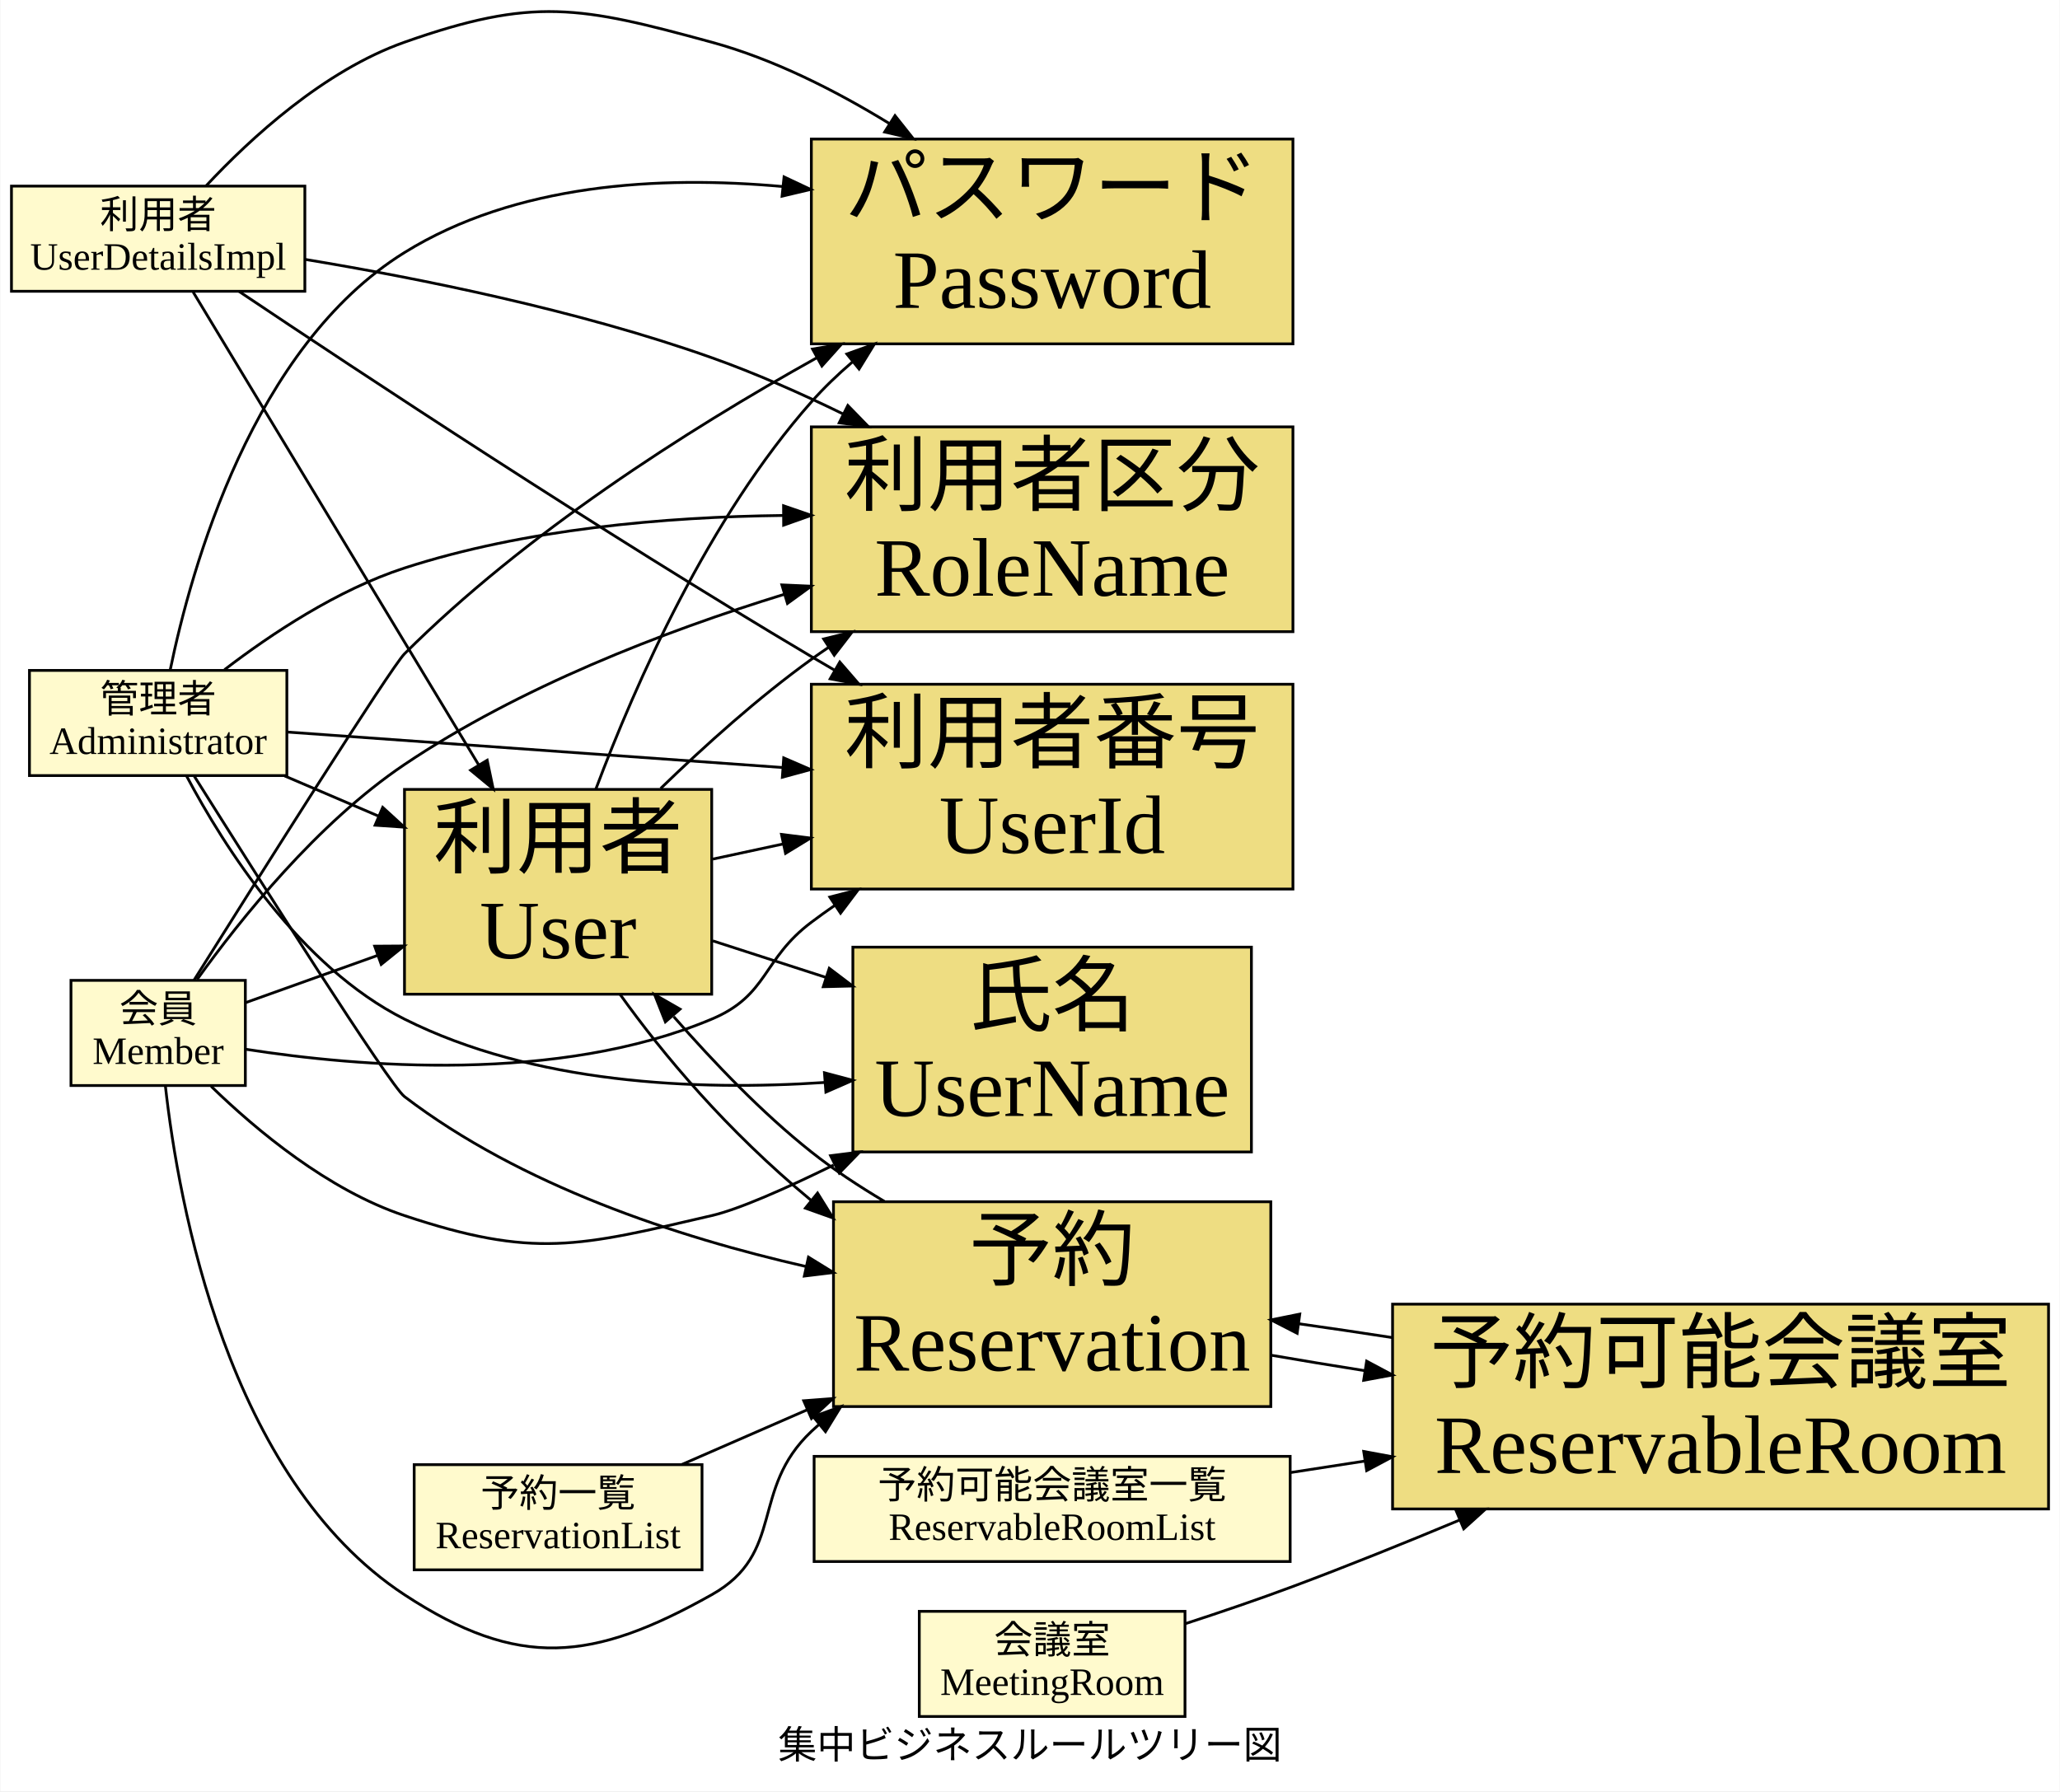
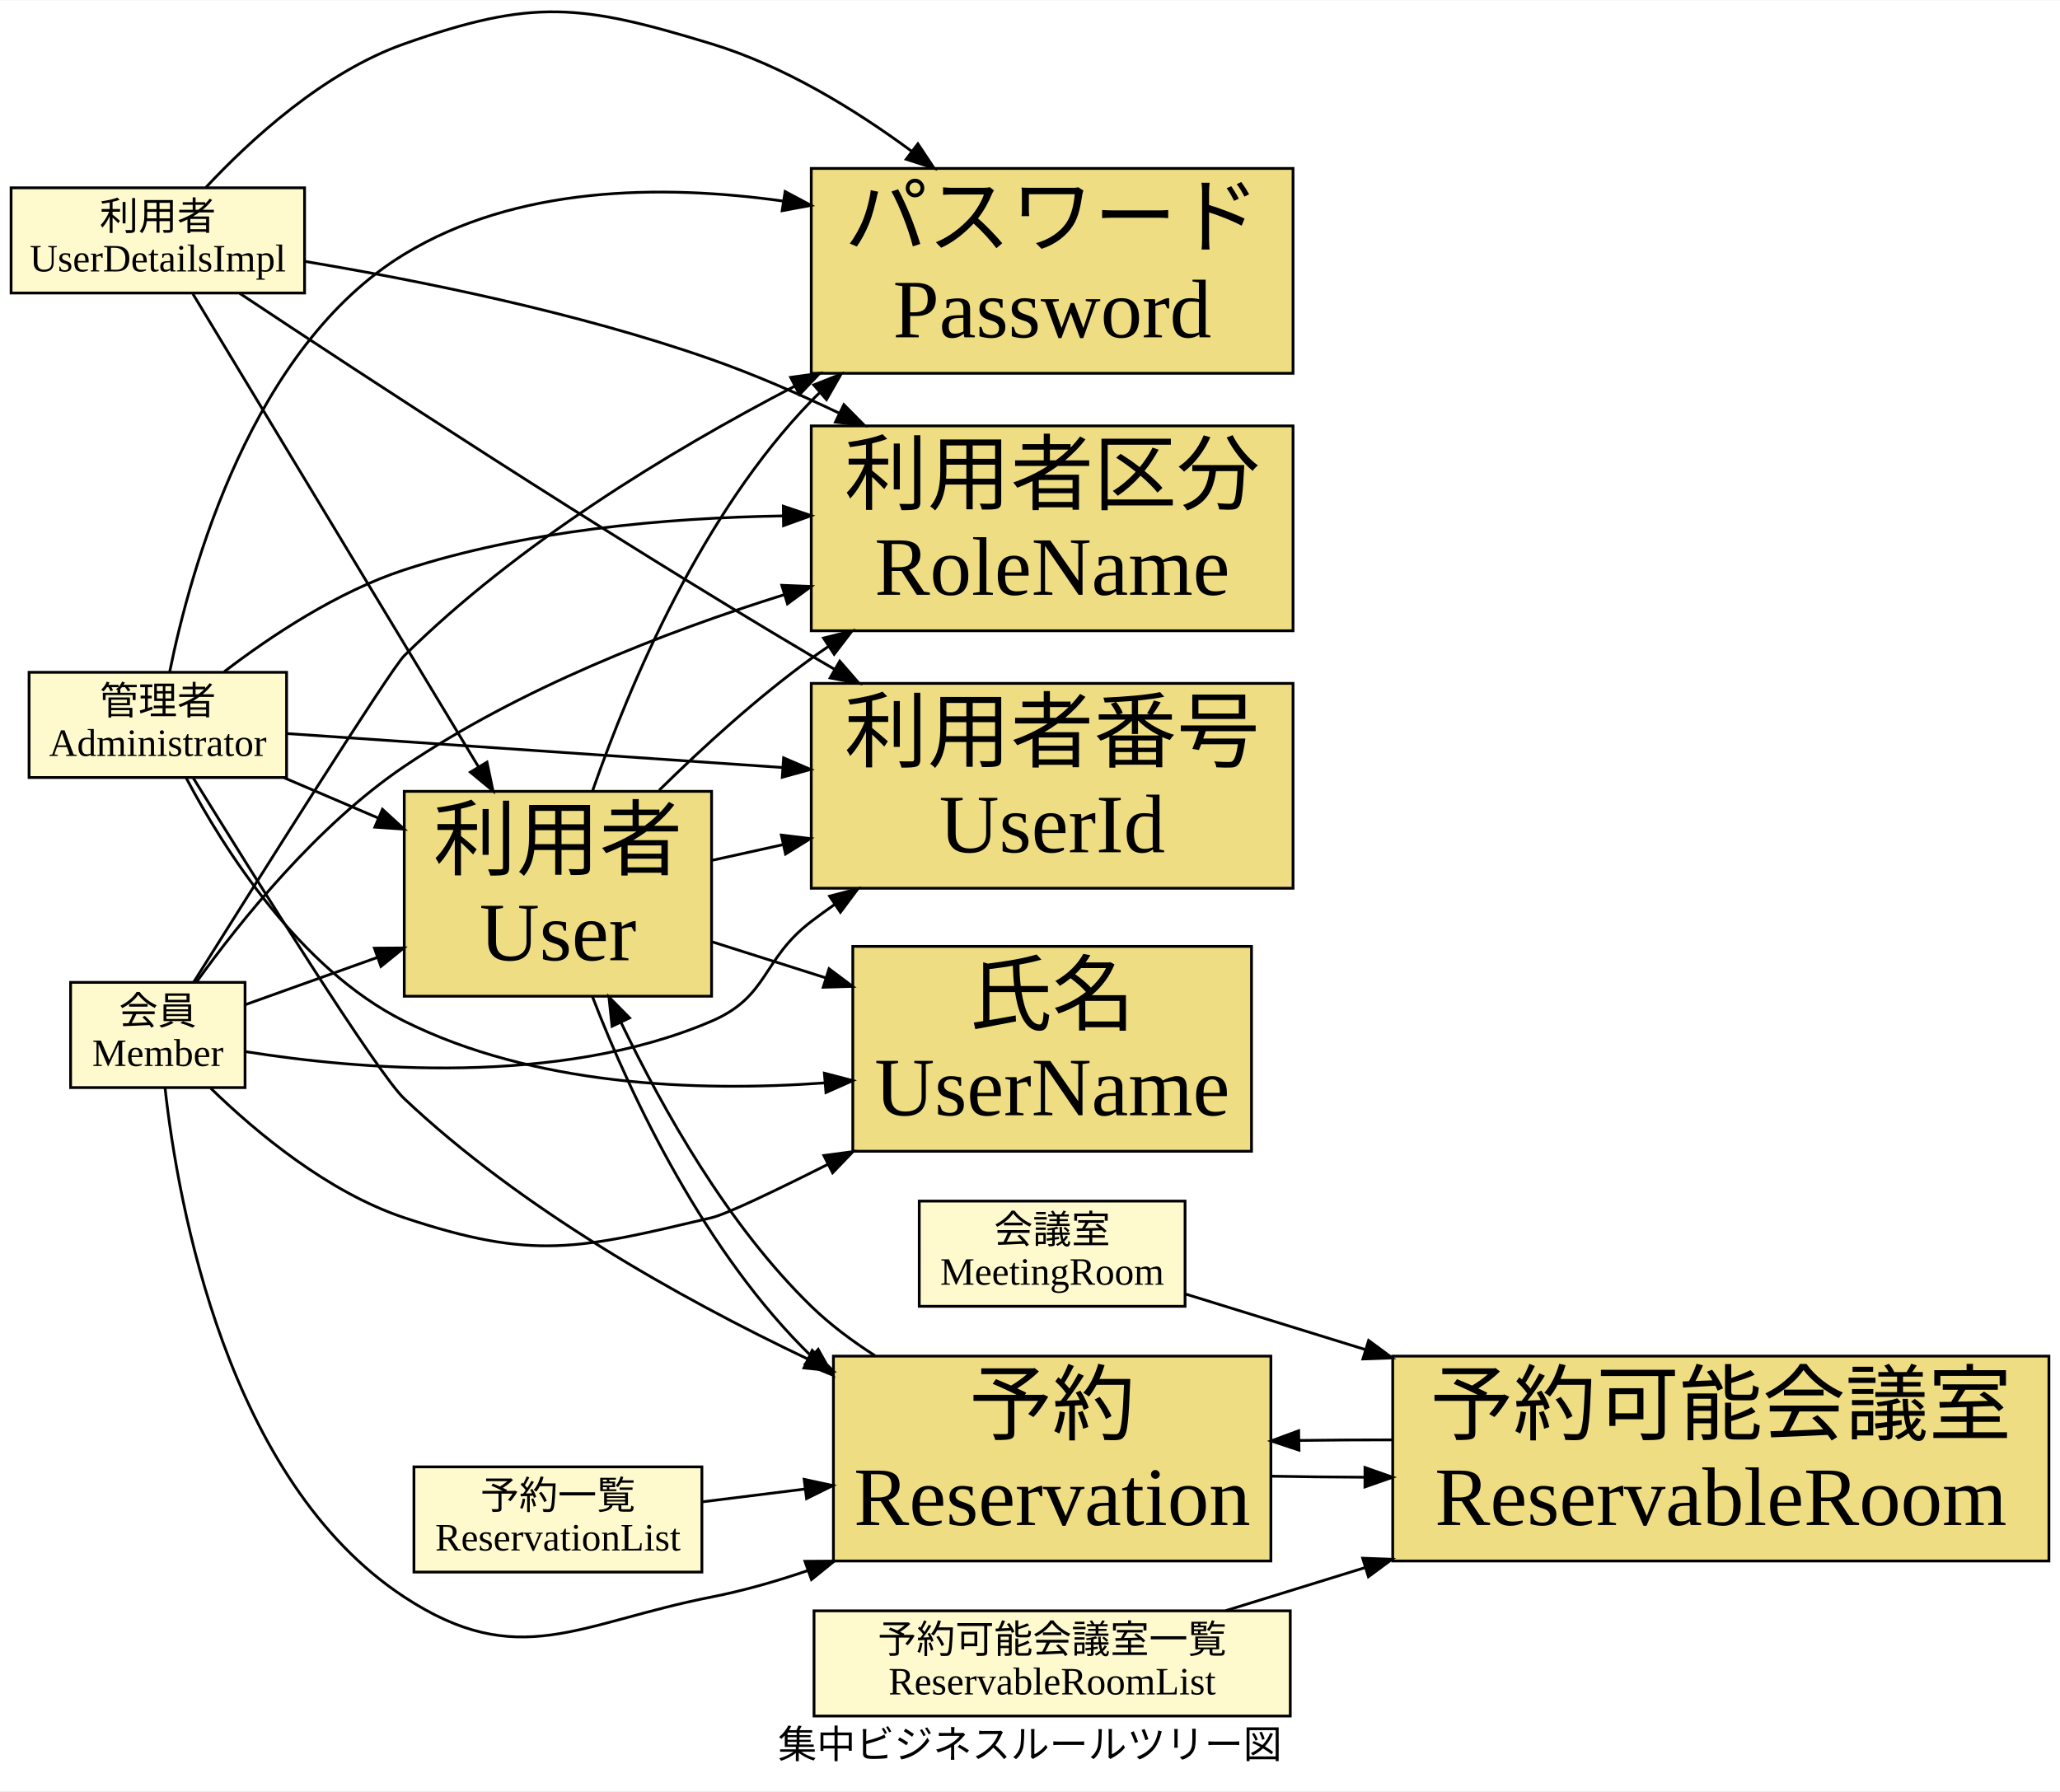
- <svg xmlns="http://www.w3.org/2000/svg" width="744pt" height="647pt" viewBox="0.00 0.00 744.00 647.25">
-   <g id="graph0" class="graph" transform="scale(1 1) rotate(0) translate(4 643.25)">
-     <polygon fill="white" stroke="transparent" points="-4,4 -4,-643.25 740,-643.25 740,4 -4,4" />
+ <svg xmlns="http://www.w3.org/2000/svg" width="744pt" height="647pt" viewBox="0.00 0.00 744.00 646.68">
+   <g id="graph0" class="graph" transform="scale(1 1) rotate(0) translate(4 642.68)">
+     <polygon fill="white" stroke="transparent" points="-4,4 -4,-642.68 740,-642.68 740,4 -4,4" />
    <text text-anchor="middle" x="368" y="-7.8" font-family="Times New Roman,serif" font-size="14.00">
            集中ビジネスルールツリー図
        </text>
    <g id="node1" class="node">
-       <polygon fill="#eedd82" stroke="black" points="463,-593 289,-593 289,-519 463,-519 463,-593" />
-       <text text-anchor="middle" x="376" y="-565" font-family="Times New Roman,serif" font-size="30.00">パスワード
-             </text>
-       <text text-anchor="middle" x="376" y="-532" font-family="Times New Roman,serif" font-size="30.00">Password
+       <polygon fill="#eedd82" stroke="black" points="463,-582 289,-582 289,-508 463,-508 463,-582" />
+       <text text-anchor="middle" x="376" y="-554" font-family="Times New Roman,serif" font-size="30.00">パスワード
+             </text>
+       <text text-anchor="middle" x="376" y="-521" font-family="Times New Roman,serif" font-size="30.00">Password
            </text>
    </g>
    <g id="node2" class="node">
      <polygon fill="#eedd82" stroke="black" points="463,-489 289,-489 289,-415 463,-415 463,-489" />
      <text text-anchor="middle" x="376" y="-461" font-family="Times New Roman,serif" font-size="30.00">利用者区分
            </text>
      <text text-anchor="middle" x="376" y="-428" font-family="Times New Roman,serif" font-size="30.00">RoleName
            </text>
    </g>
    <g id="node3" class="node">
-       <polygon fill="#eedd82" stroke="black" points="253,-358 142,-358 142,-284 253,-284 253,-358" />
-       <text text-anchor="middle" x="197.5" y="-330" font-family="Times New Roman,serif" font-size="30.00">利用者
-             </text>
-       <text text-anchor="middle" x="197.5" y="-297" font-family="Times New Roman,serif" font-size="30.00">User
-             </text>
-     </g>
-     <g id="edge1" class="edge">
-       <path fill="none" stroke="black" d="M211.15,-358.14C225.53,-396.39 251.92,-456.15 289,-498 293.49,-503.07 298.52,-507.91 303.84,-512.46" />
-       <polygon fill="black" stroke="black" points="301.83,-515.34 311.79,-518.93 306.24,-509.91 301.83,-515.34" />
-     </g>
-     <g id="edge21" class="edge">
-       <path fill="none" stroke="black" d="M234.56,-358.35C250.47,-373.77 269.87,-391.22 289,-405 291.05,-406.48 293.16,-407.95 295.3,-409.39" />
-       <polygon fill="black" stroke="black" points="293.45,-412.36 303.74,-414.89 297.27,-406.5 293.45,-412.36" />
+       <polygon fill="#eedd82" stroke="black" points="253,-357 142,-357 142,-283 253,-283 253,-357" />
+       <text text-anchor="middle" x="197.5" y="-329" font-family="Times New Roman,serif" font-size="30.00">利用者
+             </text>
+       <text text-anchor="middle" x="197.5" y="-296" font-family="Times New Roman,serif" font-size="30.00">User
+             </text>
+     </g>
+     <g id="edge8" class="edge">
+       <path fill="none" stroke="black" d="M210.07,-357.35C223.71,-396.38 249.64,-457.45 289,-498 290.04,-499.07 291.1,-500.12 292.2,-501.15" />
+       <polygon fill="black" stroke="black" points="289.91,-503.8 299.76,-507.7 294.49,-498.51 289.91,-503.8" />
+     </g>
+     <g id="edge24" class="edge">
+       <path fill="none" stroke="black" d="M234.07,-357.4C250.04,-373.11 269.63,-390.96 289,-405 291.05,-406.49 293.15,-407.96 295.29,-409.41" />
+       <polygon fill="black" stroke="black" points="293.43,-412.38 303.72,-414.93 297.27,-406.52 293.43,-412.38" />
    </g>
    <g id="node5" class="node">
      <polygon fill="#eedd82" stroke="black" points="463,-396 289,-396 289,-322 463,-322 463,-396" />
      <text text-anchor="middle" x="376" y="-368" font-family="Times New Roman,serif" font-size="30.00">利用者番号
            </text>
      <text text-anchor="middle" x="376" y="-335" font-family="Times New Roman,serif" font-size="30.00">UserId
            </text>
    </g>
-     <g id="edge5" class="edge">
-       <path fill="none" stroke="black" d="M253.38,-332.82C261.54,-334.57 270.15,-336.43 278.86,-338.3" />
-       <polygon fill="black" stroke="black" points="278.21,-341.74 288.72,-340.42 279.68,-334.9 278.21,-341.74" />
+     <g id="edge1" class="edge">
+       <path fill="none" stroke="black" d="M253.38,-332.13C261.54,-333.93 270.15,-335.83 278.86,-337.76" />
+       <polygon fill="black" stroke="black" points="278.2,-341.2 288.72,-339.94 279.71,-334.36 278.2,-341.2" />
    </g>
    <g id="node6" class="node">
      <polygon fill="#eedd82" stroke="black" points="448,-301 304,-301 304,-227 448,-227 448,-301" />
      <text text-anchor="middle" x="376" y="-273" font-family="Times New Roman,serif" font-size="30.00">氏名</text>
      <text text-anchor="middle" x="376" y="-240" font-family="Times New Roman,serif" font-size="30.00">UserName
            </text>
    </g>
+     <g id="edge5" class="edge">
+       <path fill="none" stroke="black" d="M253.38,-302.59C266.37,-298.47 280.49,-293.99 294.36,-289.59" />
+       <polygon fill="black" stroke="black" points="295.43,-292.92 303.91,-286.56 293.32,-286.24 295.43,-292.92" />
+     </g>
+     <g id="node10" class="node">
+       <polygon fill="#eedd82" stroke="black" points="455,-153 297,-153 297,-79 455,-79 455,-153" />
+       <text text-anchor="middle" x="376" y="-125" font-family="Times New Roman,serif" font-size="30.00">予約</text>
+       <text text-anchor="middle" x="376" y="-92" font-family="Times New Roman,serif" font-size="30.00">
+                 Reservation
+             </text>
+     </g>
+     <g id="edge12" class="edge">
+       <path fill="none" stroke="black" d="M209.98,-282.82C224.16,-245.81 251.13,-189.78 289,-153 289.15,-152.85 289.3,-152.71 289.46,-152.56" />
+       <polygon fill="black" stroke="black" points="291.5,-155.43 296.69,-146.19 286.87,-150.17 291.5,-155.43" />
+     </g>
+     <g id="node4" class="node">
+       <polygon fill="lemonchiffon" stroke="black" points="106,-575 0,-575 0,-537 106,-537 106,-575" />
+       <text text-anchor="middle" x="53" y="-559.8" font-family="Times New Roman,serif" font-size="14.00">利用者
+             </text>
+       <text text-anchor="middle" x="53" y="-544.8" font-family="Times New Roman,serif" font-size="14.00">
+                 UserDetailsImpl
+             </text>
+     </g>
+     <g id="edge9" class="edge">
+       <path fill="none" stroke="black" d="M70.26,-575.04C86.43,-592.36 112.94,-616.74 142,-627 188.52,-643.43 205.81,-641.39 253,-627 278.97,-619.08 304.42,-603.59 325.3,-588.18" />
+       <polygon fill="black" stroke="black" points="327.51,-590.89 333.37,-582.06 323.28,-585.32 327.51,-590.89" />
+     </g>
    <g id="edge25" class="edge">
-       <path fill="none" stroke="black" d="M253.38,-303.28C266.37,-299.08 280.49,-294.52 294.36,-290.04" />
-       <polygon fill="black" stroke="black" points="295.47,-293.36 303.91,-286.96 293.31,-286.7 295.47,-293.36" />
+       <path fill="none" stroke="black" d="M106.11,-548.42C146.83,-541.62 204.49,-530.06 253,-513 268.26,-507.63 284.07,-500.78 299.04,-493.63" />
+       <polygon fill="black" stroke="black" points="300.78,-496.67 308.24,-489.14 297.72,-490.38 300.78,-496.67" />
+     </g>
+     <g id="edge20" class="edge">
+       <path fill="none" stroke="black" d="M65.66,-536.69C88.03,-499.64 137.52,-417.68 168.81,-365.85" />
+       <polygon fill="black" stroke="black" points="171.88,-367.54 174.05,-357.18 165.89,-363.93 171.88,-367.54" />
+     </g>
+     <g id="edge2" class="edge">
+       <path fill="none" stroke="black" d="M82.55,-536.89C126.39,-507.74 213.18,-450.85 289,-406 291.78,-404.35 294.63,-402.69 297.51,-401.03" />
+       <polygon fill="black" stroke="black" points="299.29,-404.04 306.23,-396.04 295.81,-397.97 299.29,-404.04" />
+     </g>
+     <g id="node7" class="node">
+       <polygon fill="lemonchiffon" stroke="black" points="99.5,-400 6.5,-400 6.5,-362 99.5,-362 99.5,-400" />
+       <text text-anchor="middle" x="53" y="-384.8" font-family="Times New Roman,serif" font-size="14.00">管理者
+             </text>
+       <text text-anchor="middle" x="53" y="-369.8" font-family="Times New Roman,serif" font-size="14.00">
+                 Administrator
+             </text>
+     </g>
+     <g id="edge10" class="edge">
+       <path fill="none" stroke="black" d="M57.29,-400.19C64.78,-437.14 86.92,-517.49 142,-551 182.33,-575.54 234.3,-576.46 278.92,-570.2" />
+       <polygon fill="black" stroke="black" points="279.56,-573.65 288.91,-568.66 278.49,-566.73 279.56,-573.65" />
+     </g>
+     <g id="edge26" class="edge">
+       <path fill="none" stroke="black" d="M76.99,-400.23C93.84,-413.12 117.9,-429.13 142,-437 185.52,-451.21 236,-455.8 278.81,-456.49" />
+       <polygon fill="black" stroke="black" points="278.92,-459.99 288.96,-456.59 278.99,-452.99 278.92,-459.99" />
+     </g>
+     <g id="edge21" class="edge">
+       <path fill="none" stroke="black" d="M98.7,-361.87C109.41,-357.28 121.06,-352.29 132.46,-347.42" />
+       <polygon fill="black" stroke="black" points="134.13,-350.51 141.95,-343.35 131.38,-344.07 134.13,-350.51" />
+     </g>
+     <g id="edge3" class="edge">
+       <path fill="none" stroke="black" d="M99.65,-377.87C146.04,-374.69 219.3,-369.67 278.6,-365.61" />
+       <polygon fill="black" stroke="black" points="279.01,-369.09 288.74,-364.91 278.53,-362.1 279.01,-369.09" />
+     </g>
+     <g id="edge6" class="edge">
+       <path fill="none" stroke="black" d="M63.31,-361.72C76.73,-336.38 104.12,-292.9 142,-274 188.58,-250.76 247.14,-248.34 293.9,-251.69" />
+       <polygon fill="black" stroke="black" points="293.74,-255.19 303.99,-252.52 294.31,-248.22 293.74,-255.19" />
+     </g>
+     <g id="edge13" class="edge">
+       <path fill="none" stroke="black" d="M65.75,-361.91C87.38,-326.92 132.2,-255.24 142,-246 184.18,-206.22 240.8,-174.27 287.67,-151.99" />
+       <polygon fill="black" stroke="black" points="289.34,-155.08 296.91,-147.67 286.37,-148.74 289.34,-155.08" />
+     </g>
+     <g id="node8" class="node">
+       <polygon fill="lemonchiffon" stroke="black" points="84.5,-288 21.5,-288 21.5,-250 84.5,-250 84.5,-288" />
+       <text text-anchor="middle" x="53" y="-272.8" font-family="Times New Roman,serif" font-size="14.00">会員</text>
+       <text text-anchor="middle" x="53" y="-257.8" font-family="Times New Roman,serif" font-size="14.00">Member
+             </text>
+     </g>
+     <g id="edge11" class="edge">
+       <path fill="none" stroke="black" d="M65.95,-288.08C88.85,-324.6 137.11,-401.17 142,-406 182.59,-446.12 236.96,-479.4 282.97,-503.33" />
+       <polygon fill="black" stroke="black" points="281.56,-506.54 292.05,-507.99 284.75,-500.31 281.56,-506.54" />
+     </g>
+     <g id="edge27" class="edge">
+       <path fill="none" stroke="black" d="M67.1,-288.32C82.67,-309.95 110.53,-344.75 142,-366 183.45,-393.98 235.17,-414.26 279.35,-428.08" />
+       <polygon fill="black" stroke="black" points="278.36,-431.43 288.94,-431.01 280.41,-424.74 278.36,-431.43" />
+     </g>
+     <g id="edge22" class="edge">
+       <path fill="none" stroke="black" d="M84.57,-279.94C98.52,-284.93 115.59,-291.04 132.16,-296.97" />
+       <polygon fill="black" stroke="black" points="131.23,-300.36 141.83,-300.43 133.59,-293.77 131.23,-300.36" />
+     </g>
+     <g id="edge4" class="edge">
+       <path fill="none" stroke="black" d="M84.81,-262.97C125.25,-256.54 197.58,-250.22 253,-274 273.79,-282.92 271.01,-296.28 289,-310 291.75,-312.1 294.59,-314.16 297.51,-316.2" />
+       <polygon fill="black" stroke="black" points="295.62,-319.14 305.87,-321.83 299.53,-313.34 295.62,-319.14" />
+     </g>
+     <g id="edge7" class="edge">
+       <path fill="none" stroke="black" d="M72.14,-249.72C88.6,-233.73 114.46,-212.18 142,-203 188.8,-187.4 204.99,-191.67 253,-203 258.27,-204.24 275.35,-212.39 295.12,-222.34" />
+       <polygon fill="black" stroke="black" points="293.55,-225.46 304.05,-226.86 296.71,-219.22 293.55,-225.46" />
+     </g>
+     <g id="edge14" class="edge">
+       <path fill="none" stroke="black" d="M55.61,-249.85C60.28,-207.84 77.94,-108.05 142,-66 183.24,-38.93 204.6,-56.47 253,-66 264.49,-68.26 276.27,-71.62 287.75,-75.54" />
+       <polygon fill="black" stroke="black" points="286.72,-78.89 297.31,-78.96 289.07,-72.3 286.72,-78.89" />
+     </g>
+     <g id="node9" class="node">
+       <polygon fill="lemonchiffon" stroke="black" points="424,-209 328,-209 328,-171 424,-171 424,-209" />
+       <text text-anchor="middle" x="376" y="-193.8" font-family="Times New Roman,serif" font-size="14.00">会議室
+             </text>
+       <text text-anchor="middle" x="376" y="-178.8" font-family="Times New Roman,serif" font-size="14.00">
+                 MeetingRoom
+             </text>
+     </g>
+     <g id="node12" class="node">
+       <polygon fill="#eedd82" stroke="black" points="736,-153 499,-153 499,-79 736,-79 736,-153" />
+       <text text-anchor="middle" x="617.5" y="-125" font-family="Times New Roman,serif" font-size="30.00">
+                 予約可能会議室
+             </text>
+       <text text-anchor="middle" x="617.5" y="-92" font-family="Times New Roman,serif" font-size="30.00">
+                 ReservableRoom
+             </text>
+     </g>
+     <g id="edge17" class="edge">
+       <path fill="none" stroke="black" d="M424.03,-175.47C443.01,-169.6 465.91,-162.53 489.19,-155.34" />
+       <polygon fill="black" stroke="black" points="490.3,-158.66 498.83,-152.36 488.24,-151.97 490.3,-158.66" />
+     </g>
+     <g id="edge23" class="edge">
+       <path fill="none" stroke="black" d="M312,-153.17C303.74,-158.48 295.8,-164.39 289,-171 258.87,-200.27 235.63,-241.72 220.26,-273.57" />
+       <polygon fill="black" stroke="black" points="217.05,-272.16 215.93,-282.7 223.38,-275.16 217.05,-272.16" />
+     </g>
+     <g id="edge18" class="edge">
+       <path fill="none" stroke="black" d="M455.09,-109.63C465.96,-109.42 477.36,-109.3 488.86,-109.26" />
+       <polygon fill="black" stroke="black" points="488.98,-112.76 498.97,-109.25 488.97,-105.76 488.98,-112.76" />
    </g>
    <g id="node11" class="node">
-       <polygon fill="#eedd82" stroke="black" points="455,-209 297,-209 297,-135 455,-135 455,-209" />
-       <text text-anchor="middle" x="376" y="-181" font-family="Times New Roman,serif" font-size="30.00">予約</text>
-       <text text-anchor="middle" x="376" y="-148" font-family="Times New Roman,serif" font-size="30.00">
-                 Reservation
-             </text>
-     </g>
-     <g id="edge13" class="edge">
-       <path fill="none" stroke="black" d="M219.89,-283.94C235.54,-262.08 258.24,-234.94 288.87,-209.55" />
-       <polygon fill="black" stroke="black" points="291.24,-212.14 296.83,-203.14 286.85,-206.69 291.24,-212.14" />
-     </g>
-     <g id="node4" class="node">
-       <polygon fill="lemonchiffon" stroke="black" points="106,-576 0,-576 0,-538 106,-538 106,-576" />
-       <text text-anchor="middle" x="53" y="-560.8" font-family="Times New Roman,serif" font-size="14.00">利用者
-             </text>
-       <text text-anchor="middle" x="53" y="-545.8" font-family="Times New Roman,serif" font-size="14.00">
-                 UserDetailsImpl
-             </text>
-     </g>
-     <g id="edge2" class="edge">
-       <path fill="none" stroke="black" d="M70.26,-576.04C86.43,-593.36 112.94,-617.74 142,-628 188.52,-644.43 205.41,-641 253,-628 275.32,-621.9 297.72,-610.56 317.11,-598.66" />
-       <polygon fill="black" stroke="black" points="319.22,-601.46 325.81,-593.16 315.48,-595.55 319.22,-601.46" />
-     </g>
-     <g id="edge22" class="edge">
-       <path fill="none" stroke="black" d="M106.14,-549.51C146.88,-542.76 204.54,-531.22 253,-514 268.81,-508.38 285.19,-501.14 300.61,-493.6" />
-       <polygon fill="black" stroke="black" points="302.18,-496.73 309.57,-489.14 299.06,-490.47 302.18,-496.73" />
-     </g>
-     <g id="edge9" class="edge">
-       <path fill="none" stroke="black" d="M65.66,-537.69C88.03,-500.64 137.52,-418.68 168.81,-366.85" />
-       <polygon fill="black" stroke="black" points="171.88,-368.54 174.05,-358.18 165.89,-364.93 171.88,-368.54" />
-     </g>
-     <g id="edge6" class="edge">
-       <path fill="none" stroke="black" d="M82.17,-537.98C125.87,-508.68 212.89,-451.17 289,-406 291.78,-404.35 294.62,-402.69 297.5,-401.02" />
-       <polygon fill="black" stroke="black" points="299.28,-404.03 306.22,-396.02 295.8,-397.96 299.28,-404.03" />
-     </g>
-     <g id="node7" class="node">
-       <polygon fill="lemonchiffon" stroke="black" points="99.5,-401 6.5,-401 6.5,-363 99.5,-363 99.5,-401" />
-       <text text-anchor="middle" x="53" y="-385.8" font-family="Times New Roman,serif" font-size="14.00">管理者
-             </text>
-       <text text-anchor="middle" x="53" y="-370.8" font-family="Times New Roman,serif" font-size="14.00">
-                 Administrator
-             </text>
-     </g>
-     <g id="edge3" class="edge">
-       <path fill="none" stroke="black" d="M57.34,-401.1C64.92,-437.91 87.21,-518.02 142,-552 182.11,-576.88 234.06,-579.91 278.73,-575.84" />
-       <polygon fill="black" stroke="black" points="279.14,-579.32 288.73,-574.8 278.42,-572.36 279.14,-579.32" />
-     </g>
-     <g id="edge23" class="edge">
-       <path fill="none" stroke="black" d="M76.97,-401.26C93.82,-414.17 117.88,-430.18 142,-438 185.54,-452.11 236.02,-456.49 278.83,-456.99" />
-       <polygon fill="black" stroke="black" points="278.96,-460.49 288.97,-457.04 278.99,-453.49 278.96,-460.49" />
-     </g>
-     <g id="edge10" class="edge">
-       <path fill="none" stroke="black" d="M98.7,-362.87C109.41,-358.28 121.06,-353.29 132.46,-348.42" />
-       <polygon fill="black" stroke="black" points="134.13,-351.51 141.95,-344.35 131.38,-345.07 134.13,-351.51" />
-     </g>
-     <g id="edge7" class="edge">
-       <path fill="none" stroke="black" d="M99.65,-378.73C146.04,-375.41 219.3,-370.16 278.6,-365.91" />
-       <polygon fill="black" stroke="black" points="279.02,-369.39 288.74,-365.18 278.52,-362.4 279.02,-369.39" />
-     </g>
-     <g id="edge26" class="edge">
-       <path fill="none" stroke="black" d="M63.32,-362.74C76.76,-337.43 104.16,-293.98 142,-275 188.54,-251.66 247.1,-248.99 293.87,-252.11" />
-       <polygon fill="black" stroke="black" points="293.73,-255.61 303.97,-252.89 294.26,-248.63 293.73,-255.61" />
-     </g>
-     <g id="edge14" class="edge">
-       <path fill="none" stroke="black" d="M66.04,-362.8C88.85,-326.52 136.61,-251.12 142,-247 184.09,-214.85 240.42,-196.23 287.16,-185.58" />
-       <polygon fill="black" stroke="black" points="287.96,-188.99 296.97,-183.43 286.46,-182.15 287.96,-188.99" />
-     </g>
-     <g id="node8" class="node">
-       <polygon fill="lemonchiffon" stroke="black" points="84.5,-289 21.5,-289 21.5,-251 84.5,-251 84.5,-289" />
-       <text text-anchor="middle" x="53" y="-273.8" font-family="Times New Roman,serif" font-size="14.00">会員</text>
-       <text text-anchor="middle" x="53" y="-258.8" font-family="Times New Roman,serif" font-size="14.00">Member
-             </text>
-     </g>
-     <g id="edge4" class="edge">
-       <path fill="none" stroke="black" d="M65.95,-289.08C88.87,-325.58 137.14,-402.15 142,-407 185.42,-450.34 243.54,-487.53 290.87,-513.92" />
-       <polygon fill="black" stroke="black" points="289.43,-517.12 299.88,-518.88 292.81,-510.99 289.43,-517.12" />
-     </g>
-     <g id="edge24" class="edge">
-       <path fill="none" stroke="black" d="M67.09,-289.34C82.64,-310.99 110.49,-345.81 142,-367 183.45,-394.87 235.17,-414.93 279.34,-428.54" />
-       <polygon fill="black" stroke="black" points="278.35,-431.9 288.94,-431.43 280.37,-425.2 278.35,-431.9" />
-     </g>
-     <g id="edge11" class="edge">
-       <path fill="none" stroke="black" d="M84.57,-280.94C98.52,-285.93 115.59,-292.04 132.16,-297.97" />
-       <polygon fill="black" stroke="black" points="131.23,-301.36 141.83,-301.43 133.59,-294.77 131.23,-301.36" />
-     </g>
-     <g id="edge8" class="edge">
-       <path fill="none" stroke="black" d="M84.76,-264.09C125.14,-257.79 197.41,-251.61 253,-275 273.57,-283.65 271.16,-296.59 289,-310 291.76,-312.08 294.62,-314.13 297.54,-316.15" />
-       <polygon fill="black" stroke="black" points="295.67,-319.1 305.93,-321.75 299.55,-313.28 295.67,-319.1" />
-     </g>
-     <g id="edge27" class="edge">
-       <path fill="none" stroke="black" d="M72.14,-250.72C88.6,-234.73 114.46,-213.18 142,-204 188.8,-188.4 204.95,-192.82 253,-204 262.69,-206.25 279.23,-213.53 297.06,-222.28" />
-       <polygon fill="black" stroke="black" points="295.95,-225.64 306.46,-226.97 299.08,-219.37 295.95,-225.64" />
+       <polygon fill="lemonchiffon" stroke="black" points="249.5,-113 145.5,-113 145.5,-75 249.5,-75 249.5,-113" />
+       <text text-anchor="middle" x="197.5" y="-97.8" font-family="Times New Roman,serif" font-size="14.00">予約一覧
+             </text>
+       <text text-anchor="middle" x="197.5" y="-82.8" font-family="Times New Roman,serif" font-size="14.00">
+                 ReservationList
+             </text>
    </g>
    <g id="edge15" class="edge">
-       <path fill="none" stroke="black" d="M55.61,-250.85C60.28,-208.84 77.94,-109.05 142,-67 183.24,-39.93 209.98,-42.85 253,-67 279.79,-82.04 266.67,-104.9 289,-126 289.93,-126.88 290.89,-127.75 291.86,-128.61" />
-       <polygon fill="black" stroke="black" points="289.68,-131.35 299.65,-134.96 294.11,-125.93 289.68,-131.35" />
-     </g>
-     <g id="node9" class="node">
-       <polygon fill="#eedd82" stroke="black" points="736,-172 499,-172 499,-98 736,-98 736,-172" />
-       <text text-anchor="middle" x="617.5" y="-144" font-family="Times New Roman,serif" font-size="30.00">
-                 予約可能会議室
-             </text>
-       <text text-anchor="middle" x="617.5" y="-111" font-family="Times New Roman,serif" font-size="30.00">
-                 ReservableRoom
-             </text>
+       <path fill="none" stroke="black" d="M249.55,-100.36C261.2,-101.82 273.91,-103.4 286.62,-104.98" />
+       <polygon fill="black" stroke="black" points="286.44,-108.49 296.79,-106.25 287.3,-101.54 286.44,-108.49" />
    </g>
    <g id="edge16" class="edge">
-       <path fill="none" stroke="black" d="M498.97,-159.91C487.58,-161.68 476.15,-163.37 465.11,-164.92" />
-       <polygon fill="black" stroke="black" points="464.52,-161.47 455.09,-166.31 465.47,-168.41 464.52,-161.47" />
-     </g>
-     <g id="node10" class="node">
-       <polygon fill="lemonchiffon" stroke="black" points="462,-117 290,-117 290,-79 462,-79 462,-117" />
-       <text text-anchor="middle" x="376" y="-101.8" font-family="Times New Roman,serif" font-size="14.00">
+       <path fill="none" stroke="black" d="M498.97,-122.75C487.58,-122.76 476.15,-122.69 465.11,-122.54" />
+       <polygon fill="black" stroke="black" points="465.15,-119.04 455.09,-122.37 465.03,-126.04 465.15,-119.04" />
+     </g>
+     <g id="node13" class="node">
+       <polygon fill="lemonchiffon" stroke="black" points="462,-61 290,-61 290,-23 462,-23 462,-61" />
+       <text text-anchor="middle" x="376" y="-45.8" font-family="Times New Roman,serif" font-size="14.00">
                予約可能会議室一覧
            </text>
-       <text text-anchor="middle" x="376" y="-86.8" font-family="Times New Roman,serif" font-size="14.00">
+       <text text-anchor="middle" x="376" y="-30.8" font-family="Times New Roman,serif" font-size="14.00">
                ReservableRoomList
            </text>
    </g>
-     <g id="edge18" class="edge">
-       <path fill="none" stroke="black" d="M462.11,-111.15C470.9,-112.51 479.96,-113.91 489.08,-115.32" />
-       <polygon fill="black" stroke="black" points="488.57,-118.78 498.99,-116.85 489.64,-111.86 488.57,-118.78" />
-     </g>
-     <g id="edge12" class="edge">
-       <path fill="none" stroke="black" d="M315.41,-209.12C306.21,-214.61 297.09,-220.58 289,-227 271.05,-241.24 253.8,-259.33 239.27,-275.89" />
-       <polygon fill="black" stroke="black" points="236.26,-274.01 232.36,-283.87 241.55,-278.6 236.26,-274.01" />
-     </g>
    <g id="edge19" class="edge">
-       <path fill="none" stroke="black" d="M455.09,-153.56C465.96,-151.68 477.36,-149.8 488.86,-147.98" />
-       <polygon fill="black" stroke="black" points="489.63,-151.4 498.97,-146.41 488.56,-144.49 489.63,-151.4" />
-     </g>
-     <g id="node12" class="node">
-       <polygon fill="lemonchiffon" stroke="black" points="249.5,-114 145.5,-114 145.5,-76 249.5,-76 249.5,-114" />
-       <text text-anchor="middle" x="197.5" y="-98.8" font-family="Times New Roman,serif" font-size="14.00">予約一覧
-             </text>
-       <text text-anchor="middle" x="197.5" y="-83.8" font-family="Times New Roman,serif" font-size="14.00">
-                 ReservationList
-             </text>
-     </g>
-     <g id="edge17" class="edge">
-       <path fill="none" stroke="black" d="M242.13,-114.03C255.95,-120.06 271.76,-126.96 287.53,-133.84" />
-       <polygon fill="black" stroke="black" points="286.24,-137.09 296.8,-137.89 289.04,-130.68 286.24,-137.09" />
-     </g>
-     <g id="node13" class="node">
-       <polygon fill="lemonchiffon" stroke="black" points="424,-61 328,-61 328,-23 424,-23 424,-61" />
-       <text text-anchor="middle" x="376" y="-45.8" font-family="Times New Roman,serif" font-size="14.00">会議室
-             </text>
-       <text text-anchor="middle" x="376" y="-30.8" font-family="Times New Roman,serif" font-size="14.00">
-                 MeetingRoom
-             </text>
-     </g>
-     <g id="edge20" class="edge">
-       <path fill="none" stroke="black" d="M424.12,-56.54C436.82,-60.67 450.5,-65.33 463,-70 482.66,-77.35 503.5,-85.75 523.27,-94.01" />
-       <polygon fill="black" stroke="black" points="522,-97.28 532.57,-97.93 524.71,-90.82 522,-97.28" />
+       <path fill="none" stroke="black" d="M438.68,-61.06C454.23,-65.86 471.51,-71.2 489.01,-76.61" />
+       <polygon fill="black" stroke="black" points="488.15,-80.01 498.74,-79.62 490.22,-73.32 488.15,-80.01" />
    </g>
  </g>
</svg>
